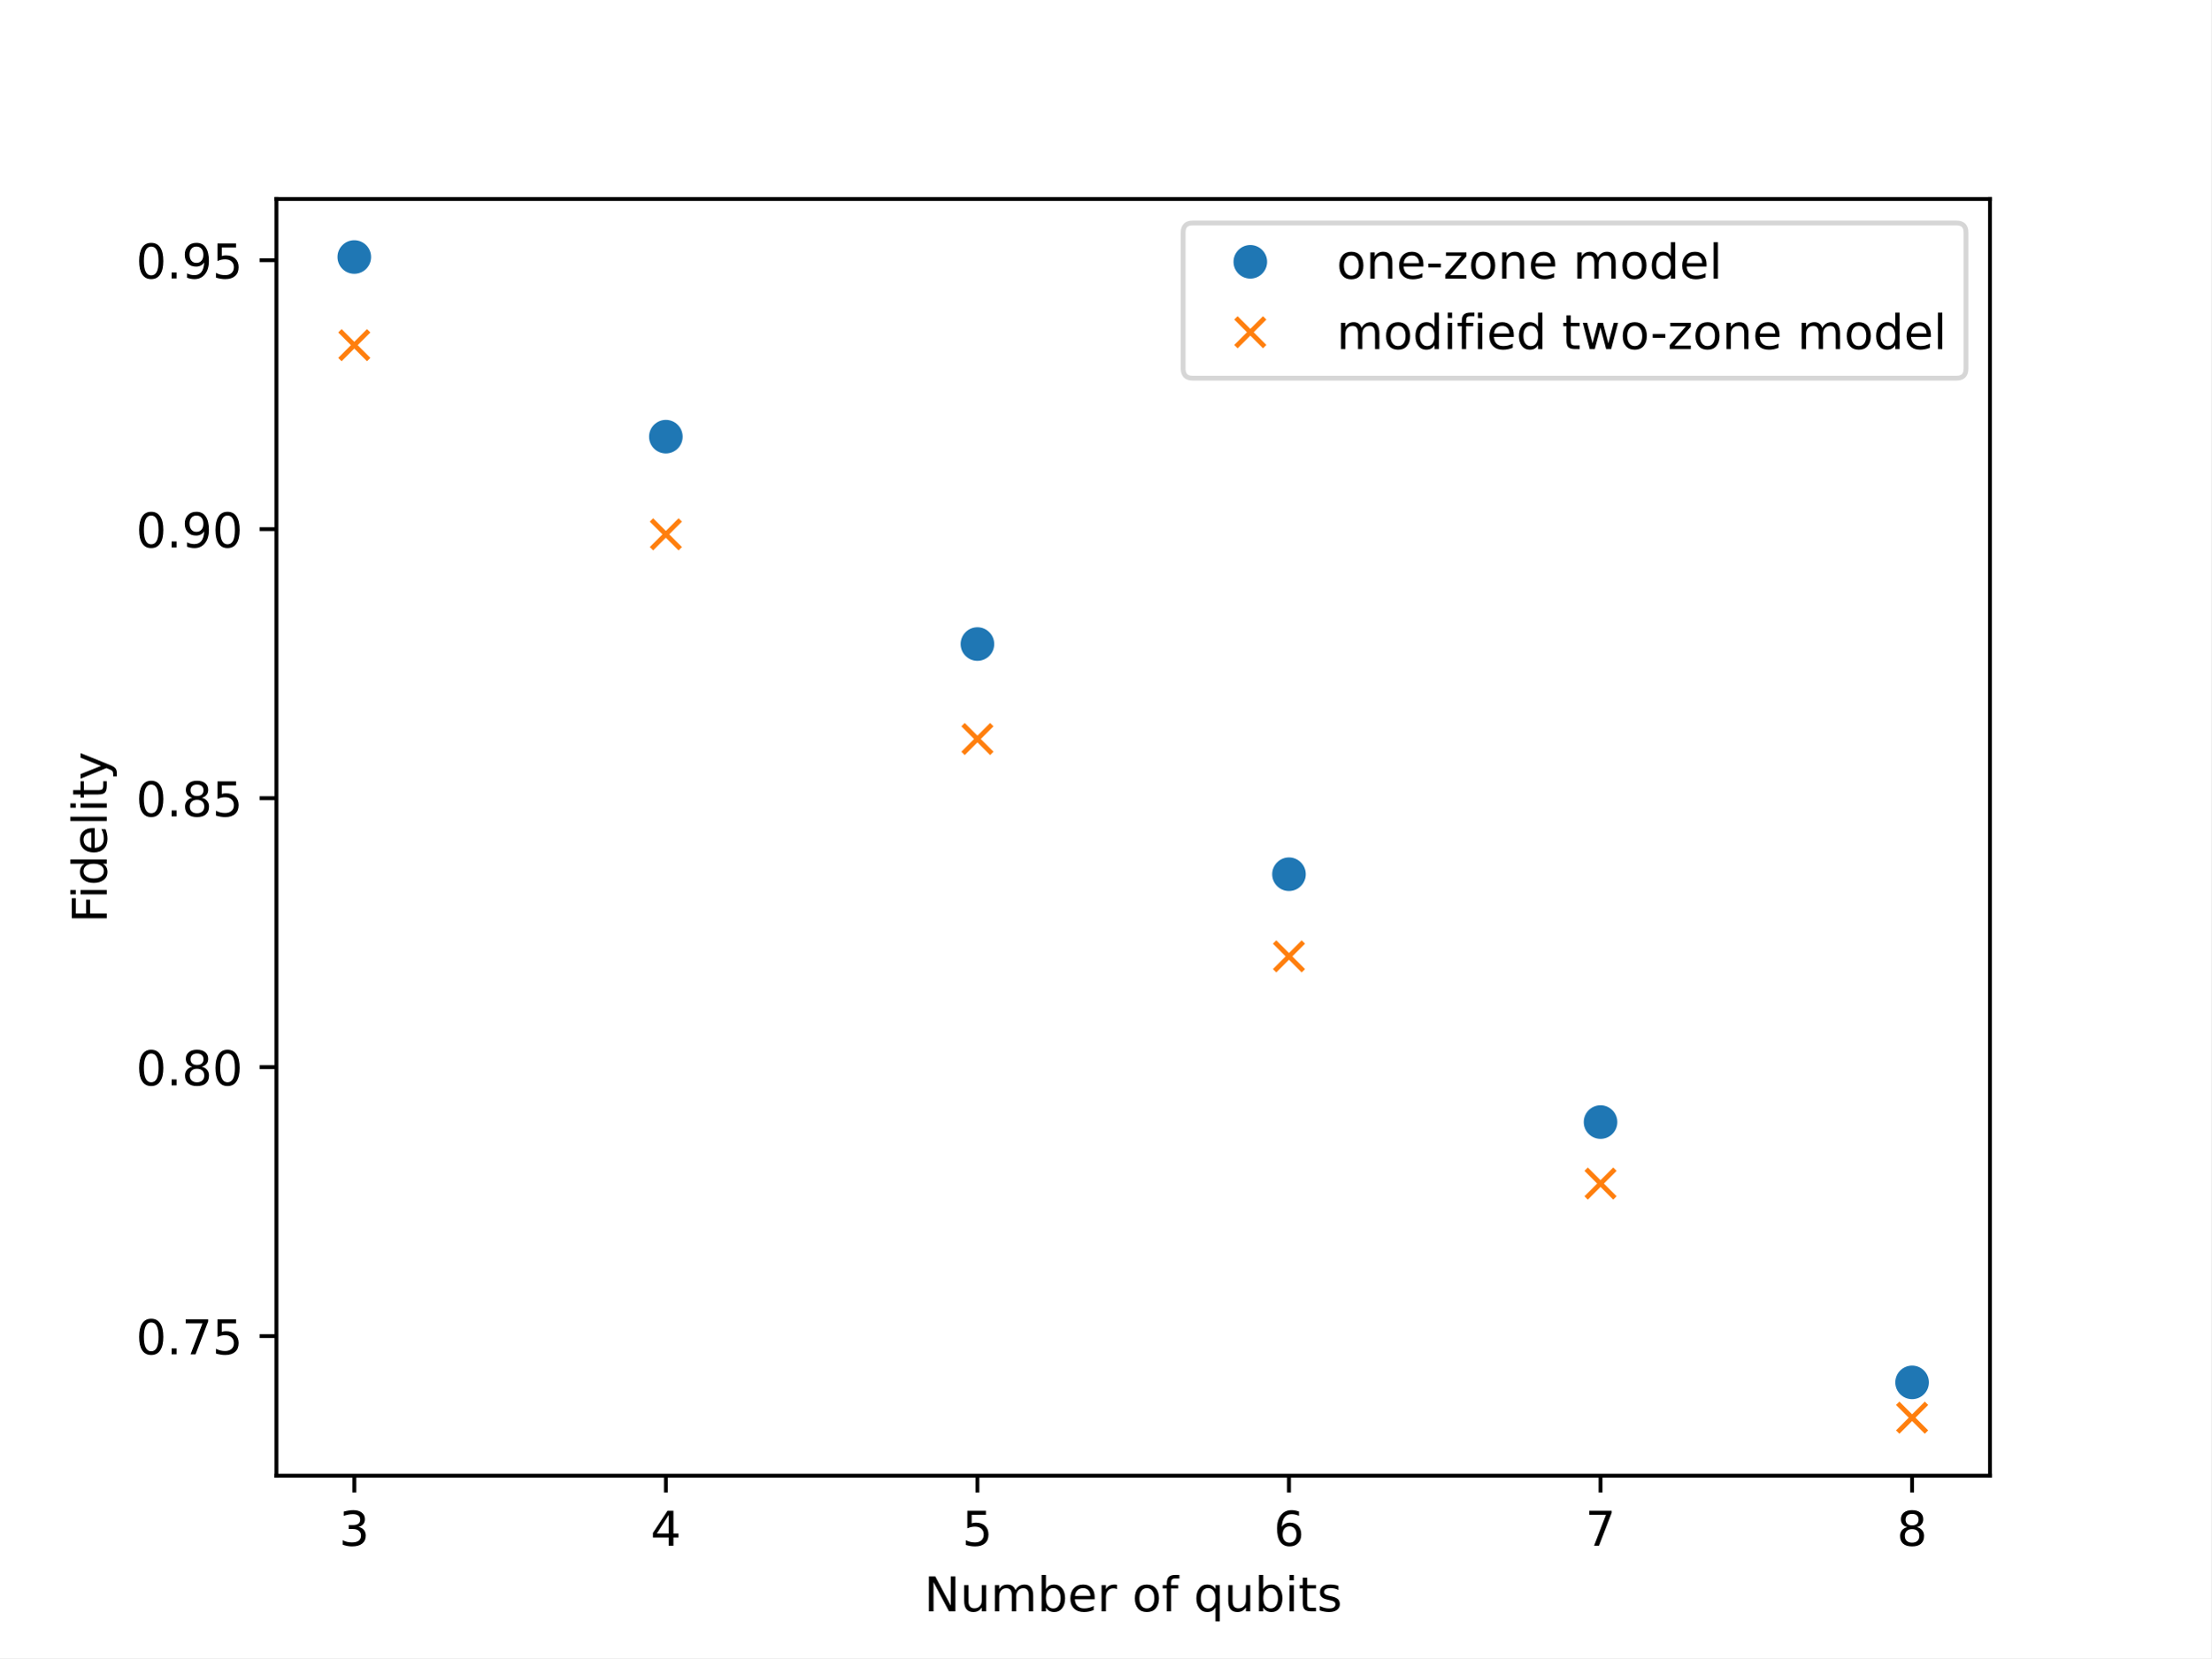
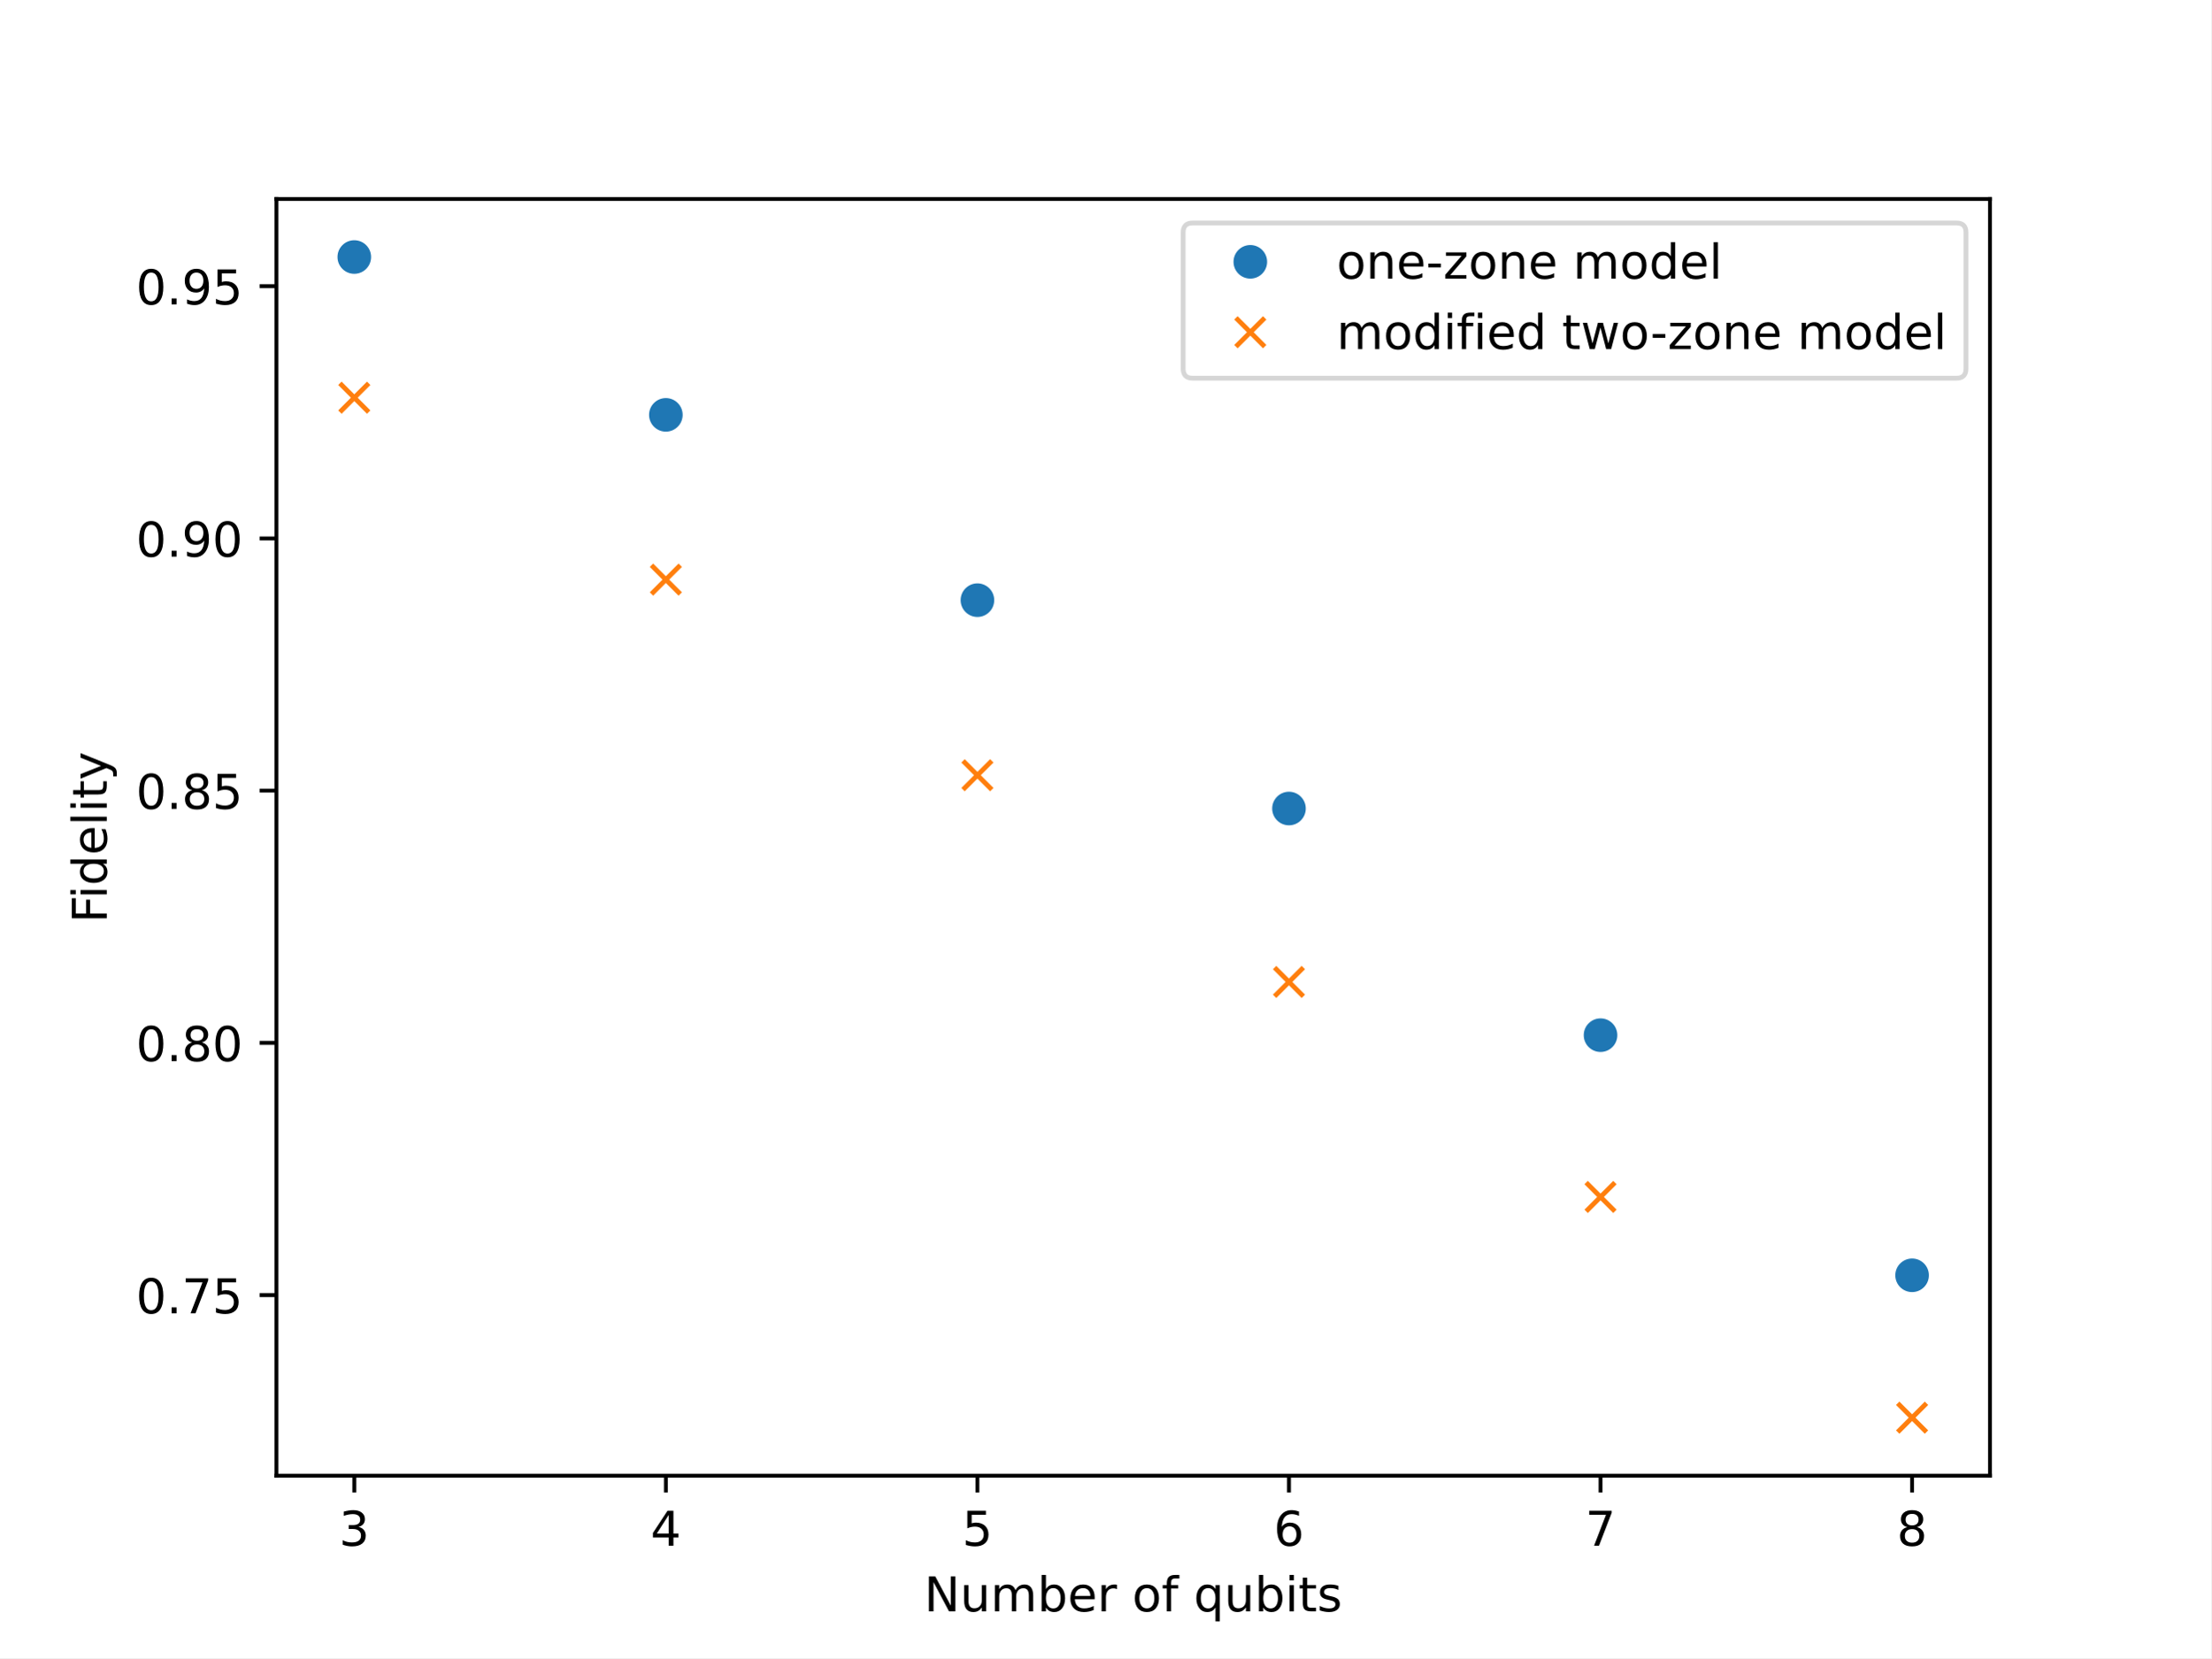
<svg xmlns="http://www.w3.org/2000/svg" xmlns:xlink="http://www.w3.org/1999/xlink" width="460.8pt" height="345.6pt" viewBox="0 0 460.8 345.6" version="1.1">
  <defs>
    <style type="text/css">*{stroke-linejoin: round; stroke-linecap: butt}</style>
  </defs>
  <g id="figure_1">
    <g id="patch_1">
      <path d="M 0 345.6 L 460.8 345.6 L 460.8 0 L 0 0 z " style="fill: #ffffff" />
    </g>
    <g id="axes_1">
      <g id="patch_2">
        <path d="M 57.6 307.584 L 414.72 307.584 L 414.72 41.472 L 57.6 41.472 z " style="fill: #ffffff" />
      </g>
      <g id="matplotlib.axis_1">
        <g id="xtick_1">
          <g id="line2d_1">
            <defs>
-               <path id="m3b8d4ae6e7" d="M 0 0 L 0 3.5 " style="stroke: #000000; stroke-width: 0.8" />
-             </defs>
-             <g>
-               <use xlink:href="#m3b8d4ae6e7" x="73.833" y="307.584" style="stroke: #000000; stroke-width: 0.8" />
+               <path id="m61380c076d" d="M 0 0 L 0 3.5 " style="stroke: #000000; stroke-width: 0.8" />
+             </defs>
+             <g>
+               <use xlink:href="#m61380c076d" x="73.833" y="307.584" style="stroke: #000000; stroke-width: 0.8" />
            </g>
          </g>
          <g id="text_1">
            <g transform="translate(70.65148 322.1824) scale(0.1 -0.1)">
              <defs>
                <path id="DejaVuSans-33" d="M 2597 2516 Q 3050 2419 3304 2112 Q 3559 1806 3559 1356 Q 3559 666 3084 287 Q 2609 -91 1734 -91 Q 1441 -91 1130 -33 Q 819 25 488 141 L 488 750 Q 750 597 1062 519 Q 1375 441 1716 441 Q 2309 441 2620 675 Q 2931 909 2931 1356 Q 2931 1769 2642 2001 Q 2353 2234 1838 2234 L 1294 2234 L 1294 2753 L 1863 2753 Q 2328 2753 2575 2939 Q 2822 3125 2822 3475 Q 2822 3834 2567 4026 Q 2313 4219 1838 4219 Q 1578 4219 1281 4162 Q 984 4106 628 3988 L 628 4550 Q 988 4650 1302 4700 Q 1616 4750 1894 4750 Q 2613 4750 3031 4423 Q 3450 4097 3450 3541 Q 3450 3153 3228 2886 Q 3006 2619 2597 2516 z " transform="scale(0.015625)" />
              </defs>
              <use xlink:href="#DejaVuSans-33" />
            </g>
          </g>
        </g>
        <g id="xtick_2">
          <g id="line2d_2">
            <g>
-               <use xlink:href="#m3b8d4ae6e7" x="138.764" y="307.584" style="stroke: #000000; stroke-width: 0.8" />
+               <use xlink:href="#m61380c076d" x="138.764" y="307.584" style="stroke: #000000; stroke-width: 0.8" />
            </g>
          </g>
          <g id="text_2">
            <g transform="translate(135.5824 322.1824) scale(0.1 -0.1)">
              <defs>
                <path id="DejaVuSans-34" d="M 2419 4116 L 825 1625 L 2419 1625 L 2419 4116 z M 2253 4666 L 3047 4666 L 3047 1625 L 3713 1625 L 3713 1100 L 3047 1100 L 3047 0 L 2419 0 L 2419 1100 L 313 1100 L 313 1709 L 2253 4666 z " transform="scale(0.015625)" />
              </defs>
              <use xlink:href="#DejaVuSans-34" />
            </g>
          </g>
        </g>
        <g id="xtick_3">
          <g id="line2d_3">
            <g>
-               <use xlink:href="#m3b8d4ae6e7" x="203.695" y="307.584" style="stroke: #000000; stroke-width: 0.8" />
+               <use xlink:href="#m61380c076d" x="203.695" y="307.584" style="stroke: #000000; stroke-width: 0.8" />
            </g>
          </g>
          <g id="text_3">
            <g transform="translate(200.5133 322.1824) scale(0.1 -0.1)">
              <defs>
                <path id="DejaVuSans-35" d="M 691 4666 L 3169 4666 L 3169 4134 L 1269 4134 L 1269 2991 Q 1406 3038 1543 3061 Q 1681 3084 1819 3084 Q 2600 3084 3056 2656 Q 3513 2228 3513 1497 Q 3513 744 3044 326 Q 2575 -91 1722 -91 Q 1428 -91 1123 -41 Q 819 9 494 109 L 494 744 Q 775 591 1075 516 Q 1375 441 1709 441 Q 2250 441 2565 725 Q 2881 1009 2881 1497 Q 2881 1984 2565 2268 Q 2250 2553 1709 2553 Q 1456 2553 1204 2497 Q 953 2441 691 2322 L 691 4666 z " transform="scale(0.015625)" />
              </defs>
              <use xlink:href="#DejaVuSans-35" />
            </g>
          </g>
        </g>
        <g id="xtick_4">
          <g id="line2d_4">
            <g>
-               <use xlink:href="#m3b8d4ae6e7" x="268.625" y="307.584" style="stroke: #000000; stroke-width: 0.8" />
+               <use xlink:href="#m61380c076d" x="268.625" y="307.584" style="stroke: #000000; stroke-width: 0.8" />
            </g>
          </g>
          <g id="text_4">
            <g transform="translate(265.4442 322.1824) scale(0.1 -0.1)">
              <defs>
                <path id="DejaVuSans-36" d="M 2113 2584 Q 1688 2584 1439 2293 Q 1191 2003 1191 1497 Q 1191 994 1439 701 Q 1688 409 2113 409 Q 2538 409 2786 701 Q 3034 994 3034 1497 Q 3034 2003 2786 2293 Q 2538 2584 2113 2584 z M 3366 4563 L 3366 3988 Q 3128 4100 2886 4159 Q 2644 4219 2406 4219 Q 1781 4219 1451 3797 Q 1122 3375 1075 2522 Q 1259 2794 1537 2939 Q 1816 3084 2150 3084 Q 2853 3084 3261 2657 Q 3669 2231 3669 1497 Q 3669 778 3244 343 Q 2819 -91 2113 -91 Q 1303 -91 875 529 Q 447 1150 447 2328 Q 447 3434 972 4092 Q 1497 4750 2381 4750 Q 2619 4750 2861 4703 Q 3103 4656 3366 4563 z " transform="scale(0.015625)" />
              </defs>
              <use xlink:href="#DejaVuSans-36" />
            </g>
          </g>
        </g>
        <g id="xtick_5">
          <g id="line2d_5">
            <g>
-               <use xlink:href="#m3b8d4ae6e7" x="333.556" y="307.584" style="stroke: #000000; stroke-width: 0.8" />
+               <use xlink:href="#m61380c076d" x="333.556" y="307.584" style="stroke: #000000; stroke-width: 0.8" />
            </g>
          </g>
          <g id="text_5">
            <g transform="translate(330.3751 322.1824) scale(0.1 -0.1)">
              <defs>
                <path id="DejaVuSans-37" d="M 525 4666 L 3525 4666 L 3525 4397 L 1831 0 L 1172 0 L 2766 4134 L 525 4134 L 525 4666 z " transform="scale(0.015625)" />
              </defs>
              <use xlink:href="#DejaVuSans-37" />
            </g>
          </g>
        </g>
        <g id="xtick_6">
          <g id="line2d_6">
            <g>
-               <use xlink:href="#m3b8d4ae6e7" x="398.487" y="307.584" style="stroke: #000000; stroke-width: 0.8" />
+               <use xlink:href="#m61380c076d" x="398.487" y="307.584" style="stroke: #000000; stroke-width: 0.8" />
            </g>
          </g>
          <g id="text_6">
            <g transform="translate(395.306 322.1824) scale(0.1 -0.1)">
              <defs>
                <path id="DejaVuSans-38" d="M 2034 2216 Q 1584 2216 1326 1975 Q 1069 1734 1069 1313 Q 1069 891 1326 650 Q 1584 409 2034 409 Q 2484 409 2743 651 Q 3003 894 3003 1313 Q 3003 1734 2745 1975 Q 2488 2216 2034 2216 z M 1403 2484 Q 997 2584 770 2862 Q 544 3141 544 3541 Q 544 4100 942 4425 Q 1341 4750 2034 4750 Q 2731 4750 3128 4425 Q 3525 4100 3525 3541 Q 3525 3141 3298 2862 Q 3072 2584 2669 2484 Q 3125 2378 3379 2068 Q 3634 1759 3634 1313 Q 3634 634 3220 271 Q 2806 -91 2034 -91 Q 1263 -91 848 271 Q 434 634 434 1313 Q 434 1759 690 2068 Q 947 2378 1403 2484 z M 1172 3481 Q 1172 3119 1398 2916 Q 1625 2713 2034 2713 Q 2441 2713 2670 2916 Q 2900 3119 2900 3481 Q 2900 3844 2670 4047 Q 2441 4250 2034 4250 Q 1625 4250 1398 4047 Q 1172 3844 1172 3481 z " transform="scale(0.015625)" />
              </defs>
              <use xlink:href="#DejaVuSans-38" />
            </g>
          </g>
        </g>
        <g id="text_7">
          <g transform="translate(192.6053 335.8606) scale(0.1 -0.1)">
            <defs>
              <path id="DejaVuSans-4e" d="M 628 4666 L 1478 4666 L 3547 763 L 3547 4666 L 4159 4666 L 4159 0 L 3309 0 L 1241 3903 L 1241 0 L 628 0 L 628 4666 z " transform="scale(0.015625)" />
              <path id="DejaVuSans-75" d="M 544 1381 L 544 3500 L 1119 3500 L 1119 1403 Q 1119 906 1312 657 Q 1506 409 1894 409 Q 2359 409 2629 706 Q 2900 1003 2900 1516 L 2900 3500 L 3475 3500 L 3475 0 L 2900 0 L 2900 538 Q 2691 219 2414 64 Q 2138 -91 1772 -91 Q 1169 -91 856 284 Q 544 659 544 1381 z M 1991 3584 L 1991 3584 z " transform="scale(0.015625)" />
              <path id="DejaVuSans-6d" d="M 3328 2828 Q 3544 3216 3844 3400 Q 4144 3584 4550 3584 Q 5097 3584 5394 3201 Q 5691 2819 5691 2113 L 5691 0 L 5113 0 L 5113 2094 Q 5113 2597 4934 2840 Q 4756 3084 4391 3084 Q 3944 3084 3684 2787 Q 3425 2491 3425 1978 L 3425 0 L 2847 0 L 2847 2094 Q 2847 2600 2669 2842 Q 2491 3084 2119 3084 Q 1678 3084 1418 2786 Q 1159 2488 1159 1978 L 1159 0 L 581 0 L 581 3500 L 1159 3500 L 1159 2956 Q 1356 3278 1631 3431 Q 1906 3584 2284 3584 Q 2666 3584 2933 3390 Q 3200 3197 3328 2828 z " transform="scale(0.015625)" />
              <path id="DejaVuSans-62" d="M 3116 1747 Q 3116 2381 2855 2742 Q 2594 3103 2138 3103 Q 1681 3103 1420 2742 Q 1159 2381 1159 1747 Q 1159 1113 1420 752 Q 1681 391 2138 391 Q 2594 391 2855 752 Q 3116 1113 3116 1747 z M 1159 2969 Q 1341 3281 1617 3432 Q 1894 3584 2278 3584 Q 2916 3584 3314 3078 Q 3713 2572 3713 1747 Q 3713 922 3314 415 Q 2916 -91 2278 -91 Q 1894 -91 1617 61 Q 1341 213 1159 525 L 1159 0 L 581 0 L 581 4863 L 1159 4863 L 1159 2969 z " transform="scale(0.015625)" />
              <path id="DejaVuSans-65" d="M 3597 1894 L 3597 1613 L 953 1613 Q 991 1019 1311 708 Q 1631 397 2203 397 Q 2534 397 2845 478 Q 3156 559 3463 722 L 3463 178 Q 3153 47 2828 -22 Q 2503 -91 2169 -91 Q 1331 -91 842 396 Q 353 884 353 1716 Q 353 2575 817 3079 Q 1281 3584 2069 3584 Q 2775 3584 3186 3129 Q 3597 2675 3597 1894 z M 3022 2063 Q 3016 2534 2758 2815 Q 2500 3097 2075 3097 Q 1594 3097 1305 2825 Q 1016 2553 972 2059 L 3022 2063 z " transform="scale(0.015625)" />
              <path id="DejaVuSans-72" d="M 2631 2963 Q 2534 3019 2420 3045 Q 2306 3072 2169 3072 Q 1681 3072 1420 2755 Q 1159 2438 1159 1844 L 1159 0 L 581 0 L 581 3500 L 1159 3500 L 1159 2956 Q 1341 3275 1631 3429 Q 1922 3584 2338 3584 Q 2397 3584 2469 3576 Q 2541 3569 2628 3553 L 2631 2963 z " transform="scale(0.015625)" />
              <path id="DejaVuSans-20" transform="scale(0.015625)" />
              <path id="DejaVuSans-6f" d="M 1959 3097 Q 1497 3097 1228 2736 Q 959 2375 959 1747 Q 959 1119 1226 758 Q 1494 397 1959 397 Q 2419 397 2687 759 Q 2956 1122 2956 1747 Q 2956 2369 2687 2733 Q 2419 3097 1959 3097 z M 1959 3584 Q 2709 3584 3137 3096 Q 3566 2609 3566 1747 Q 3566 888 3137 398 Q 2709 -91 1959 -91 Q 1206 -91 779 398 Q 353 888 353 1747 Q 353 2609 779 3096 Q 1206 3584 1959 3584 z " transform="scale(0.015625)" />
              <path id="DejaVuSans-66" d="M 2375 4863 L 2375 4384 L 1825 4384 Q 1516 4384 1395 4259 Q 1275 4134 1275 3809 L 1275 3500 L 2222 3500 L 2222 3053 L 1275 3053 L 1275 0 L 697 0 L 697 3053 L 147 3053 L 147 3500 L 697 3500 L 697 3744 Q 697 4328 969 4595 Q 1241 4863 1831 4863 L 2375 4863 z " transform="scale(0.015625)" />
              <path id="DejaVuSans-71" d="M 947 1747 Q 947 1113 1208 752 Q 1469 391 1925 391 Q 2381 391 2643 752 Q 2906 1113 2906 1747 Q 2906 2381 2643 2742 Q 2381 3103 1925 3103 Q 1469 3103 1208 2742 Q 947 2381 947 1747 z M 2906 525 Q 2725 213 2448 61 Q 2172 -91 1784 -91 Q 1150 -91 751 415 Q 353 922 353 1747 Q 353 2572 751 3078 Q 1150 3584 1784 3584 Q 2172 3584 2448 3432 Q 2725 3281 2906 2969 L 2906 3500 L 3481 3500 L 3481 -1331 L 2906 -1331 L 2906 525 z " transform="scale(0.015625)" />
              <path id="DejaVuSans-69" d="M 603 3500 L 1178 3500 L 1178 0 L 603 0 L 603 3500 z M 603 4863 L 1178 4863 L 1178 4134 L 603 4134 L 603 4863 z " transform="scale(0.015625)" />
              <path id="DejaVuSans-74" d="M 1172 4494 L 1172 3500 L 2356 3500 L 2356 3053 L 1172 3053 L 1172 1153 Q 1172 725 1289 603 Q 1406 481 1766 481 L 2356 481 L 2356 0 L 1766 0 Q 1100 0 847 248 Q 594 497 594 1153 L 594 3053 L 172 3053 L 172 3500 L 594 3500 L 594 4494 L 1172 4494 z " transform="scale(0.015625)" />
              <path id="DejaVuSans-73" d="M 2834 3397 L 2834 2853 Q 2591 2978 2328 3040 Q 2066 3103 1784 3103 Q 1356 3103 1142 2972 Q 928 2841 928 2578 Q 928 2378 1081 2264 Q 1234 2150 1697 2047 L 1894 2003 Q 2506 1872 2764 1633 Q 3022 1394 3022 966 Q 3022 478 2636 193 Q 2250 -91 1575 -91 Q 1294 -91 989 -36 Q 684 19 347 128 L 347 722 Q 666 556 975 473 Q 1284 391 1588 391 Q 1994 391 2212 530 Q 2431 669 2431 922 Q 2431 1156 2273 1281 Q 2116 1406 1581 1522 L 1381 1569 Q 847 1681 609 1914 Q 372 2147 372 2553 Q 372 3047 722 3315 Q 1072 3584 1716 3584 Q 2034 3584 2315 3537 Q 2597 3491 2834 3397 z " transform="scale(0.015625)" />
            </defs>
            <use xlink:href="#DejaVuSans-4e" />
            <use xlink:href="#DejaVuSans-75" x="74.805" />
            <use xlink:href="#DejaVuSans-6d" x="138.184" />
            <use xlink:href="#DejaVuSans-62" x="235.596" />
            <use xlink:href="#DejaVuSans-65" x="299.072" />
            <use xlink:href="#DejaVuSans-72" x="360.596" />
            <use xlink:href="#DejaVuSans-20" x="401.709" />
            <use xlink:href="#DejaVuSans-6f" x="433.496" />
            <use xlink:href="#DejaVuSans-66" x="494.678" />
            <use xlink:href="#DejaVuSans-20" x="529.883" />
            <use xlink:href="#DejaVuSans-71" x="561.67" />
            <use xlink:href="#DejaVuSans-75" x="625.146" />
            <use xlink:href="#DejaVuSans-62" x="688.525" />
            <use xlink:href="#DejaVuSans-69" x="752.002" />
            <use xlink:href="#DejaVuSans-74" x="779.785" />
            <use xlink:href="#DejaVuSans-73" x="818.994" />
          </g>
        </g>
      </g>
      <g id="matplotlib.axis_2">
        <g id="ytick_1">
          <g id="line2d_7">
            <defs>
-               <path id="m1db4aa6207" d="M 0 0 L -3.5 0 " style="stroke: #000000; stroke-width: 0.8" />
-             </defs>
-             <g>
-               <use xlink:href="#m1db4aa6207" x="57.6" y="278.488" style="stroke: #000000; stroke-width: 0.8" />
+               <path id="m768693339c" d="M 0 0 L -3.5 0 " style="stroke: #000000; stroke-width: 0.8" />
+             </defs>
+             <g>
+               <use xlink:href="#m768693339c" x="57.6" y="269.943" style="stroke: #000000; stroke-width: 0.8" />
            </g>
          </g>
          <g id="text_8">
-             <g transform="translate(28.33438 282.2869) scale(0.1 -0.1)">
+             <g transform="translate(28.33438 273.7427) scale(0.1 -0.1)">
              <defs>
                <path id="DejaVuSans-30" d="M 2034 4250 Q 1547 4250 1301 3770 Q 1056 3291 1056 2328 Q 1056 1369 1301 889 Q 1547 409 2034 409 Q 2525 409 2770 889 Q 3016 1369 3016 2328 Q 3016 3291 2770 3770 Q 2525 4250 2034 4250 z M 2034 4750 Q 2819 4750 3233 4129 Q 3647 3509 3647 2328 Q 3647 1150 3233 529 Q 2819 -91 2034 -91 Q 1250 -91 836 529 Q 422 1150 422 2328 Q 422 3509 836 4129 Q 1250 4750 2034 4750 z " transform="scale(0.015625)" />
                <path id="DejaVuSans-2e" d="M 684 794 L 1344 794 L 1344 0 L 684 0 L 684 794 z " transform="scale(0.015625)" />
              </defs>
              <use xlink:href="#DejaVuSans-30" />
              <use xlink:href="#DejaVuSans-2e" x="63.623" />
              <use xlink:href="#DejaVuSans-37" x="95.41" />
              <use xlink:href="#DejaVuSans-35" x="159.033" />
            </g>
          </g>
        </g>
        <g id="ytick_2">
          <g id="line2d_8">
            <g>
-               <use xlink:href="#m1db4aa6207" x="57.6" y="222.424" style="stroke: #000000; stroke-width: 0.8" />
+               <use xlink:href="#m768693339c" x="57.6" y="217.368" style="stroke: #000000; stroke-width: 0.8" />
            </g>
          </g>
          <g id="text_9">
-             <g transform="translate(28.33438 226.2229) scale(0.1 -0.1)">
+             <g transform="translate(28.33438 221.1676) scale(0.1 -0.1)">
              <use xlink:href="#DejaVuSans-30" />
              <use xlink:href="#DejaVuSans-2e" x="63.623" />
              <use xlink:href="#DejaVuSans-38" x="95.41" />
              <use xlink:href="#DejaVuSans-30" x="159.033" />
            </g>
          </g>
        </g>
        <g id="ytick_3">
          <g id="line2d_9">
            <g>
-               <use xlink:href="#m1db4aa6207" x="57.6" y="166.36" style="stroke: #000000; stroke-width: 0.8" />
+               <use xlink:href="#m768693339c" x="57.6" y="164.793" style="stroke: #000000; stroke-width: 0.8" />
            </g>
          </g>
          <g id="text_10">
-             <g transform="translate(28.33438 170.1589) scale(0.1 -0.1)">
+             <g transform="translate(28.33438 168.5926) scale(0.1 -0.1)">
              <use xlink:href="#DejaVuSans-30" />
              <use xlink:href="#DejaVuSans-2e" x="63.623" />
              <use xlink:href="#DejaVuSans-38" x="95.41" />
              <use xlink:href="#DejaVuSans-35" x="159.033" />
            </g>
          </g>
        </g>
        <g id="ytick_4">
          <g id="line2d_10">
            <g>
-               <use xlink:href="#m1db4aa6207" x="57.6" y="110.296" style="stroke: #000000; stroke-width: 0.8" />
+               <use xlink:href="#m768693339c" x="57.6" y="112.218" style="stroke: #000000; stroke-width: 0.8" />
            </g>
          </g>
          <g id="text_11">
-             <g transform="translate(28.33438 114.0948) scale(0.1 -0.1)">
+             <g transform="translate(28.33438 116.0176) scale(0.1 -0.1)">
              <defs>
                <path id="DejaVuSans-39" d="M 703 97 L 703 672 Q 941 559 1184 500 Q 1428 441 1663 441 Q 2288 441 2617 861 Q 2947 1281 2994 2138 Q 2813 1869 2534 1725 Q 2256 1581 1919 1581 Q 1219 1581 811 2004 Q 403 2428 403 3163 Q 403 3881 828 4315 Q 1253 4750 1959 4750 Q 2769 4750 3195 4129 Q 3622 3509 3622 2328 Q 3622 1225 3098 567 Q 2575 -91 1691 -91 Q 1453 -91 1209 -44 Q 966 3 703 97 z M 1959 2075 Q 2384 2075 2632 2365 Q 2881 2656 2881 3163 Q 2881 3666 2632 3958 Q 2384 4250 1959 4250 Q 1534 4250 1286 3958 Q 1038 3666 1038 3163 Q 1038 2656 1286 2365 Q 1534 2075 1959 2075 z " transform="scale(0.015625)" />
              </defs>
              <use xlink:href="#DejaVuSans-30" />
              <use xlink:href="#DejaVuSans-2e" x="63.623" />
              <use xlink:href="#DejaVuSans-39" x="95.41" />
              <use xlink:href="#DejaVuSans-30" x="159.033" />
            </g>
          </g>
        </g>
        <g id="ytick_5">
          <g id="line2d_11">
            <g>
-               <use xlink:href="#m1db4aa6207" x="57.6" y="54.232" style="stroke: #000000; stroke-width: 0.8" />
+               <use xlink:href="#m768693339c" x="57.6" y="59.643" style="stroke: #000000; stroke-width: 0.8" />
            </g>
          </g>
          <g id="text_12">
-             <g transform="translate(28.33438 58.03079) scale(0.1 -0.1)">
+             <g transform="translate(28.33438 63.44254) scale(0.1 -0.1)">
              <use xlink:href="#DejaVuSans-30" />
              <use xlink:href="#DejaVuSans-2e" x="63.623" />
              <use xlink:href="#DejaVuSans-39" x="95.41" />
              <use xlink:href="#DejaVuSans-35" x="159.033" />
            </g>
          </g>
        </g>
        <g id="text_13">
          <g transform="translate(22.25469 192.3788) rotate(-90) scale(0.1 -0.1)">
            <defs>
              <path id="DejaVuSans-46" d="M 628 4666 L 3309 4666 L 3309 4134 L 1259 4134 L 1259 2759 L 3109 2759 L 3109 2228 L 1259 2228 L 1259 0 L 628 0 L 628 4666 z " transform="scale(0.015625)" />
              <path id="DejaVuSans-64" d="M 2906 2969 L 2906 4863 L 3481 4863 L 3481 0 L 2906 0 L 2906 525 Q 2725 213 2448 61 Q 2172 -91 1784 -91 Q 1150 -91 751 415 Q 353 922 353 1747 Q 353 2572 751 3078 Q 1150 3584 1784 3584 Q 2172 3584 2448 3432 Q 2725 3281 2906 2969 z M 947 1747 Q 947 1113 1208 752 Q 1469 391 1925 391 Q 2381 391 2643 752 Q 2906 1113 2906 1747 Q 2906 2381 2643 2742 Q 2381 3103 1925 3103 Q 1469 3103 1208 2742 Q 947 2381 947 1747 z " transform="scale(0.015625)" />
              <path id="DejaVuSans-6c" d="M 603 4863 L 1178 4863 L 1178 0 L 603 0 L 603 4863 z " transform="scale(0.015625)" />
              <path id="DejaVuSans-79" d="M 2059 -325 Q 1816 -950 1584 -1140 Q 1353 -1331 966 -1331 L 506 -1331 L 506 -850 L 844 -850 Q 1081 -850 1212 -737 Q 1344 -625 1503 -206 L 1606 56 L 191 3500 L 800 3500 L 1894 763 L 2988 3500 L 3597 3500 L 2059 -325 z " transform="scale(0.015625)" />
            </defs>
            <use xlink:href="#DejaVuSans-46" />
            <use xlink:href="#DejaVuSans-69" x="50.27" />
            <use xlink:href="#DejaVuSans-64" x="78.053" />
            <use xlink:href="#DejaVuSans-65" x="141.529" />
            <use xlink:href="#DejaVuSans-6c" x="203.053" />
            <use xlink:href="#DejaVuSans-69" x="230.836" />
            <use xlink:href="#DejaVuSans-74" x="258.619" />
            <use xlink:href="#DejaVuSans-79" x="297.828" />
          </g>
        </g>
      </g>
      <g id="line2d_12">
        <defs>
-           <path id="m3d17147d65" d="M 0 3 C 0.796 3 1.559 2.684 2.121 2.121 C 2.684 1.559 3 0.796 3 0 C 3 -0.796 2.684 -1.559 2.121 -2.121 C 1.559 -2.684 0.796 -3 0 -3 C -0.796 -3 -1.559 -2.684 -2.121 -2.121 C -2.684 -1.559 -3 -0.796 -3 0 C -3 0.796 -2.684 1.559 -2.121 2.121 C -1.559 2.684 -0.796 3 0 3 z " style="stroke: #1f77b4" />
+           <path id="mfc793cd9e8" d="M 0 3 C 0.796 3 1.559 2.684 2.121 2.121 C 2.684 1.559 3 0.796 3 0 C 3 -0.796 2.684 -1.559 2.121 -2.121 C 1.559 -2.684 0.796 -3 0 -3 C -0.796 -3 -1.559 -2.684 -2.121 -2.121 C -2.684 -1.559 -3 -0.796 -3 0 C -3 0.796 -2.684 1.559 -2.121 2.121 C -1.559 2.684 -0.796 3 0 3 z " style="stroke: #1f77b4" />
        </defs>
-         <g clip-path="url(#pd595cab883)">
-           <use xlink:href="#m3d17147d65" x="73.833" y="53.568" style="fill: #1f77b4; stroke: #1f77b4" />
-           <use xlink:href="#m3d17147d65" x="138.764" y="91.017" style="fill: #1f77b4; stroke: #1f77b4" />
-           <use xlink:href="#m3d17147d65" x="203.695" y="134.24" style="fill: #1f77b4; stroke: #1f77b4" />
-           <use xlink:href="#m3d17147d65" x="268.625" y="182.216" style="fill: #1f77b4; stroke: #1f77b4" />
-           <use xlink:href="#m3d17147d65" x="333.556" y="233.873" style="fill: #1f77b4; stroke: #1f77b4" />
-           <use xlink:href="#m3d17147d65" x="398.487" y="288.131" style="fill: #1f77b4; stroke: #1f77b4" />
+         <g clip-path="url(#pf9007a952b)">
+           <use xlink:href="#mfc793cd9e8" x="73.833" y="53.568" style="fill: #1f77b4; stroke: #1f77b4" />
+           <use xlink:href="#mfc793cd9e8" x="138.764" y="86.468" style="fill: #1f77b4; stroke: #1f77b4" />
+           <use xlink:href="#mfc793cd9e8" x="203.695" y="125.093" style="fill: #1f77b4; stroke: #1f77b4" />
+           <use xlink:href="#mfc793cd9e8" x="268.625" y="168.52" style="fill: #1f77b4; stroke: #1f77b4" />
+           <use xlink:href="#mfc793cd9e8" x="333.556" y="215.764" style="fill: #1f77b4; stroke: #1f77b4" />
+           <use xlink:href="#mfc793cd9e8" x="398.487" y="265.812" style="fill: #1f77b4; stroke: #1f77b4" />
        </g>
      </g>
      <g id="line2d_13">
        <defs>
-           <path id="mb890b9f586" d="M -3 3 L 3 -3 M -3 -3 L 3 3 " style="stroke: #ff7f0e" />
+           <path id="md23824ab52" d="M -3 3 L 3 -3 M -3 -3 L 3 3 " style="stroke: #ff7f0e" />
        </defs>
-         <g clip-path="url(#pd595cab883)">
-           <use xlink:href="#mb890b9f586" x="73.833" y="71.942" style="fill: #ff7f0e; stroke: #ff7f0e" />
-           <use xlink:href="#mb890b9f586" x="138.764" y="111.369" style="fill: #ff7f0e; stroke: #ff7f0e" />
-           <use xlink:href="#mb890b9f586" x="203.695" y="154.032" style="fill: #ff7f0e; stroke: #ff7f0e" />
-           <use xlink:href="#mb890b9f586" x="268.625" y="199.339" style="fill: #ff7f0e; stroke: #ff7f0e" />
-           <use xlink:href="#mb890b9f586" x="333.556" y="246.69" style="fill: #ff7f0e; stroke: #ff7f0e" />
-           <use xlink:href="#mb890b9f586" x="398.487" y="295.488" style="fill: #ff7f0e; stroke: #ff7f0e" />
+         <g clip-path="url(#pf9007a952b)">
+           <use xlink:href="#md23824ab52" x="73.833" y="82.892" style="fill: #ff7f0e; stroke: #ff7f0e" />
+           <use xlink:href="#md23824ab52" x="138.764" y="120.807" style="fill: #ff7f0e; stroke: #ff7f0e" />
+           <use xlink:href="#md23824ab52" x="203.695" y="161.584" style="fill: #ff7f0e; stroke: #ff7f0e" />
+           <use xlink:href="#md23824ab52" x="268.625" y="204.665" style="fill: #ff7f0e; stroke: #ff7f0e" />
+           <use xlink:href="#md23824ab52" x="333.556" y="249.484" style="fill: #ff7f0e; stroke: #ff7f0e" />
+           <use xlink:href="#md23824ab52" x="398.487" y="295.488" style="fill: #ff7f0e; stroke: #ff7f0e" />
        </g>
      </g>
      <g id="patch_3">
        <path d="M 57.6 307.584 L 57.6 41.472 " style="fill: none; stroke: #000000; stroke-width: 0.8; stroke-linejoin: miter; stroke-linecap: square" />
      </g>
      <g id="patch_4">
        <path d="M 414.72 307.584 L 414.72 41.472 " style="fill: none; stroke: #000000; stroke-width: 0.8; stroke-linejoin: miter; stroke-linecap: square" />
      </g>
      <g id="patch_5">
        <path d="M 57.6 307.584 L 414.72 307.584 " style="fill: none; stroke: #000000; stroke-width: 0.8; stroke-linejoin: miter; stroke-linecap: square" />
      </g>
      <g id="patch_6">
        <path d="M 57.6 41.472 L 414.72 41.472 " style="fill: none; stroke: #000000; stroke-width: 0.8; stroke-linejoin: miter; stroke-linecap: square" />
      </g>
      <g id="legend_1">
        <g id="patch_7">
          <path d="M 248.568 78.828 L 407.72 78.828 Q 409.72 78.828 409.72 76.828 L 409.72 48.472 Q 409.72 46.472 407.72 46.472 L 248.568 46.472 Q 246.568 46.472 246.568 48.472 L 246.568 76.828 Q 246.568 78.828 248.568 78.828 z " style="fill: #ffffff; opacity: 0.8; stroke: #cccccc; stroke-linejoin: miter" />
        </g>
        <g id="line2d_14">
          <g>
-             <use xlink:href="#m3d17147d65" x="260.568" y="54.57" style="fill: #1f77b4; stroke: #1f77b4" />
+             <use xlink:href="#mfc793cd9e8" x="260.568" y="54.57" style="fill: #1f77b4; stroke: #1f77b4" />
          </g>
        </g>
        <g id="text_14">
          <g transform="translate(278.5684 58.07044) scale(0.1 -0.1)">
            <defs>
              <path id="DejaVuSans-6e" d="M 3513 2113 L 3513 0 L 2938 0 L 2938 2094 Q 2938 2591 2744 2837 Q 2550 3084 2163 3084 Q 1697 3084 1428 2787 Q 1159 2491 1159 1978 L 1159 0 L 581 0 L 581 3500 L 1159 3500 L 1159 2956 Q 1366 3272 1645 3428 Q 1925 3584 2291 3584 Q 2894 3584 3203 3211 Q 3513 2838 3513 2113 z " transform="scale(0.015625)" />
              <path id="DejaVuSans-2d" d="M 313 2009 L 1997 2009 L 1997 1497 L 313 1497 L 313 2009 z " transform="scale(0.015625)" />
              <path id="DejaVuSans-7a" d="M 353 3500 L 3084 3500 L 3084 2975 L 922 459 L 3084 459 L 3084 0 L 275 0 L 275 525 L 2438 3041 L 353 3041 L 353 3500 z " transform="scale(0.015625)" />
            </defs>
            <use xlink:href="#DejaVuSans-6f" />
            <use xlink:href="#DejaVuSans-6e" x="61.182" />
            <use xlink:href="#DejaVuSans-65" x="124.561" />
            <use xlink:href="#DejaVuSans-2d" x="186.084" />
            <use xlink:href="#DejaVuSans-7a" x="222.168" />
            <use xlink:href="#DejaVuSans-6f" x="274.658" />
            <use xlink:href="#DejaVuSans-6e" x="335.84" />
            <use xlink:href="#DejaVuSans-65" x="399.219" />
            <use xlink:href="#DejaVuSans-20" x="460.742" />
            <use xlink:href="#DejaVuSans-6d" x="492.529" />
            <use xlink:href="#DejaVuSans-6f" x="589.941" />
            <use xlink:href="#DejaVuSans-64" x="651.123" />
            <use xlink:href="#DejaVuSans-65" x="714.6" />
            <use xlink:href="#DejaVuSans-6c" x="776.123" />
          </g>
        </g>
        <g id="line2d_15">
          <g>
-             <use xlink:href="#mb890b9f586" x="260.568" y="69.249" style="fill: #ff7f0e; stroke: #ff7f0e" />
+             <use xlink:href="#md23824ab52" x="260.568" y="69.249" style="fill: #ff7f0e; stroke: #ff7f0e" />
          </g>
        </g>
        <g id="text_15">
          <g transform="translate(278.5684 72.74856) scale(0.1 -0.1)">
            <defs>
              <path id="DejaVuSans-77" d="M 269 3500 L 844 3500 L 1563 769 L 2278 3500 L 2956 3500 L 3675 769 L 4391 3500 L 4966 3500 L 4050 0 L 3372 0 L 2619 2869 L 1863 0 L 1184 0 L 269 3500 z " transform="scale(0.015625)" />
            </defs>
            <use xlink:href="#DejaVuSans-6d" />
            <use xlink:href="#DejaVuSans-6f" x="97.412" />
            <use xlink:href="#DejaVuSans-64" x="158.594" />
            <use xlink:href="#DejaVuSans-69" x="222.07" />
            <use xlink:href="#DejaVuSans-66" x="249.854" />
            <use xlink:href="#DejaVuSans-69" x="285.059" />
            <use xlink:href="#DejaVuSans-65" x="312.842" />
            <use xlink:href="#DejaVuSans-64" x="374.365" />
            <use xlink:href="#DejaVuSans-20" x="437.842" />
            <use xlink:href="#DejaVuSans-74" x="469.629" />
            <use xlink:href="#DejaVuSans-77" x="508.838" />
            <use xlink:href="#DejaVuSans-6f" x="590.625" />
            <use xlink:href="#DejaVuSans-2d" x="653.682" />
            <use xlink:href="#DejaVuSans-7a" x="689.766" />
            <use xlink:href="#DejaVuSans-6f" x="742.256" />
            <use xlink:href="#DejaVuSans-6e" x="803.438" />
            <use xlink:href="#DejaVuSans-65" x="866.816" />
            <use xlink:href="#DejaVuSans-20" x="928.34" />
            <use xlink:href="#DejaVuSans-6d" x="960.127" />
            <use xlink:href="#DejaVuSans-6f" x="1057.539" />
            <use xlink:href="#DejaVuSans-64" x="1118.721" />
            <use xlink:href="#DejaVuSans-65" x="1182.197" />
            <use xlink:href="#DejaVuSans-6c" x="1243.721" />
          </g>
        </g>
      </g>
    </g>
  </g>
  <defs>
-     <clipPath id="pd595cab883">
+     <clipPath id="pf9007a952b">
      <rect x="57.6" y="41.472" width="357.12" height="266.112" />
    </clipPath>
  </defs>
</svg>
